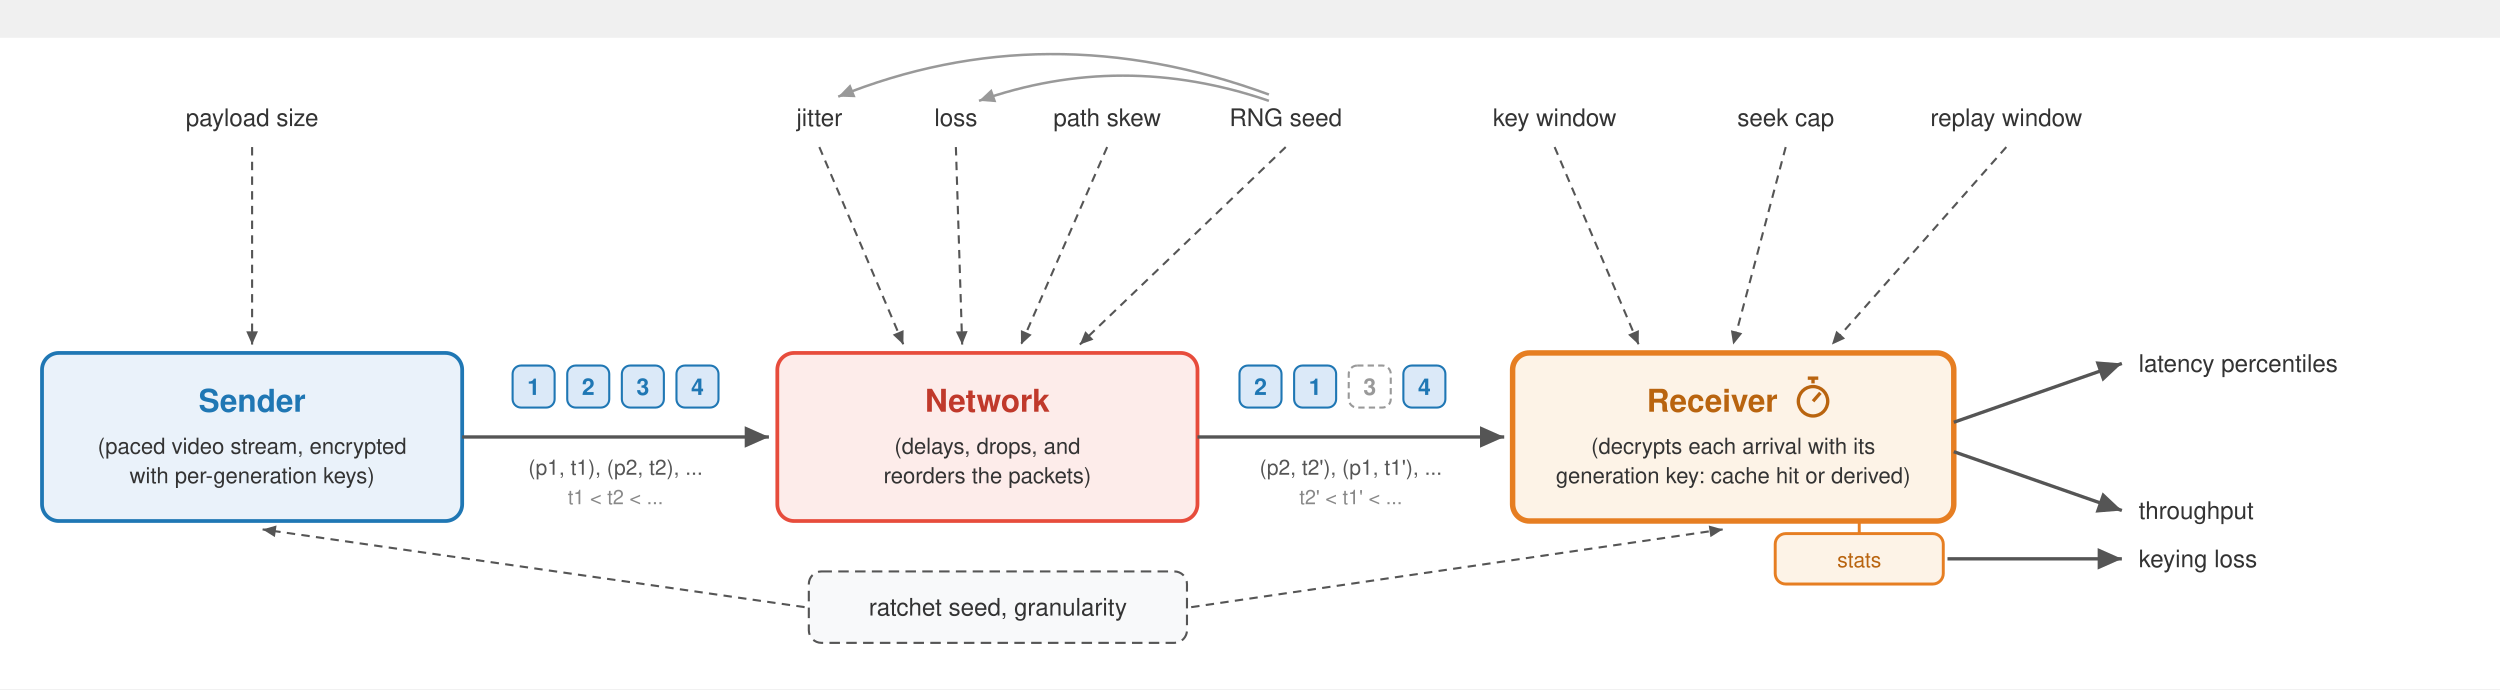
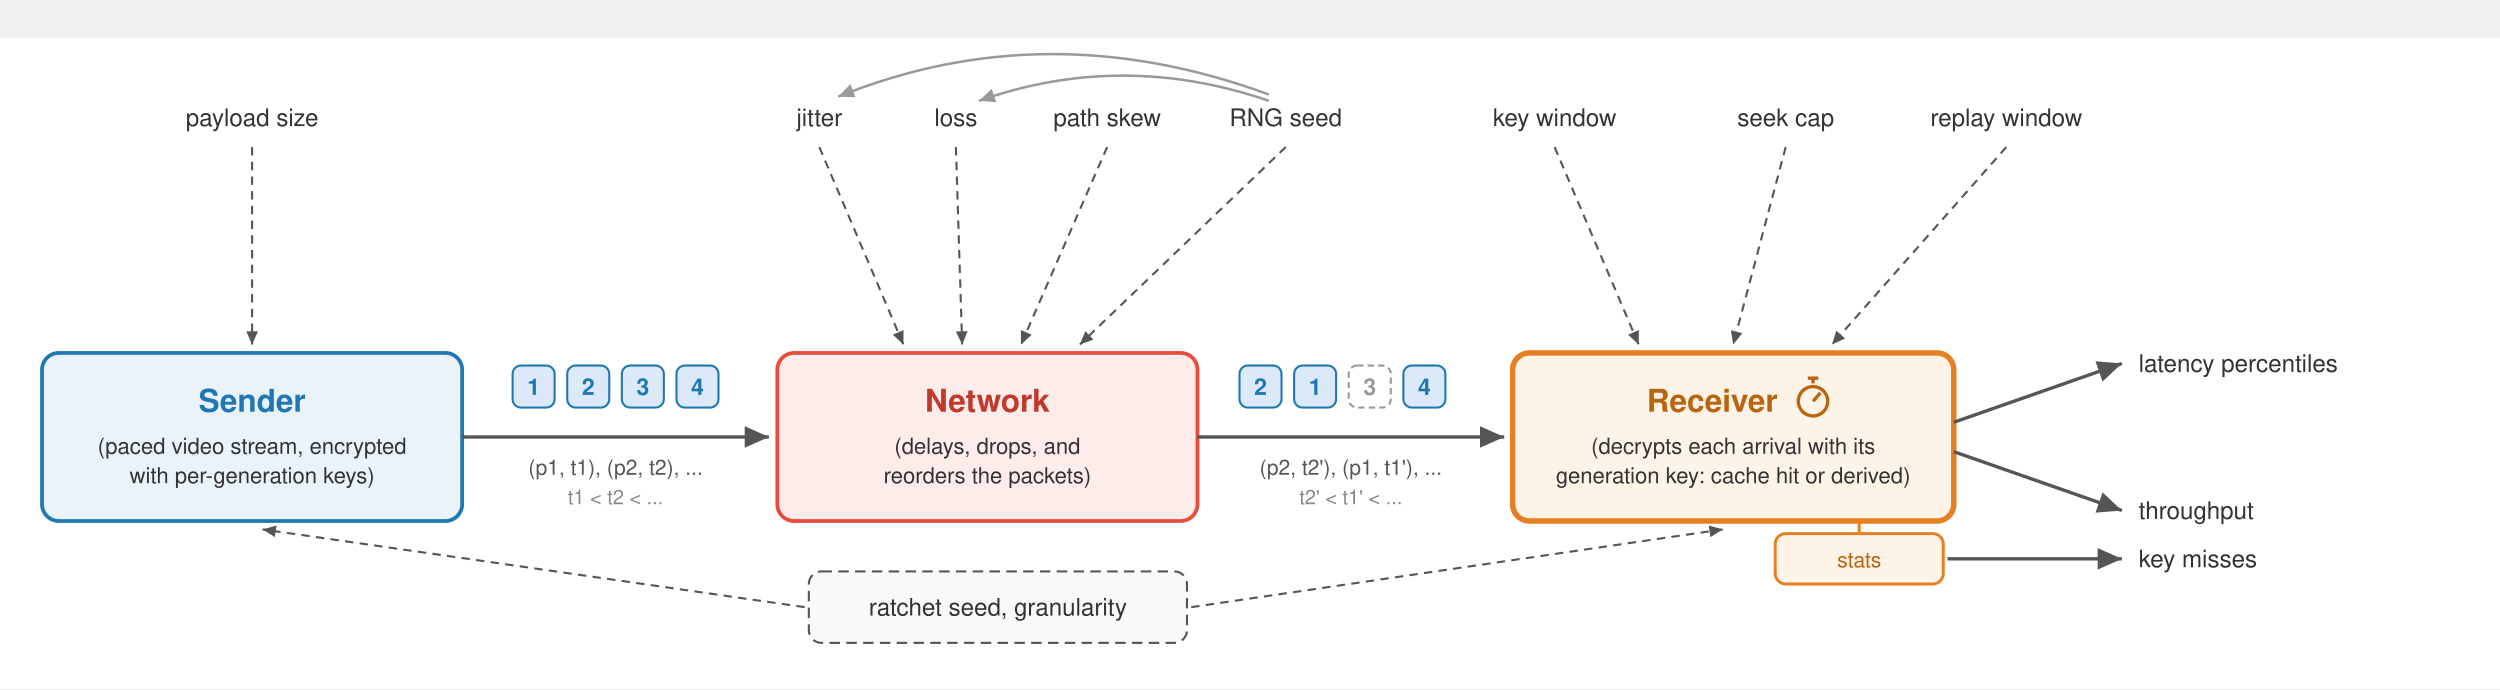
<svg xmlns="http://www.w3.org/2000/svg" viewBox="0 -18 1190 328" font-family="Helvetica, Arial, sans-serif">
  <rect x="0" y="0" width="1190" height="310" fill="#ffffff" />
  <defs>
    <marker id="arrow" viewBox="0 0 10 10" refX="9" refY="5" markerWidth="8" markerHeight="8" orient="auto-start-reverse">
      <path d="M 0 1 L 9 5 L 0 9 z" fill="#555" />
    </marker>
    <marker id="arrowgray" viewBox="0 0 10 10" refX="9" refY="5" markerWidth="7" markerHeight="7" orient="auto-start-reverse">
      <path d="M 0 1 L 9 5 L 0 9 z" fill="#555" />
    </marker>
    <marker id="arrowlight" viewBox="0 0 10 10" refX="9" refY="5" markerWidth="7" markerHeight="7" orient="auto-start-reverse">
      <path d="M 0 1 L 9 5 L 0 9 z" fill="#999" />
    </marker>
  </defs>
  <g font-size="11.5" fill="#333">
    <text x="120" y="42" text-anchor="middle">payload size</text>
    <text x="390" y="42" text-anchor="middle">jitter</text>
    <text x="455" y="42" text-anchor="middle">loss</text>
    <text x="527" y="42" text-anchor="middle">path skew</text>
    <text x="612" y="42" text-anchor="middle">RNG seed</text>
    <text x="740" y="42" text-anchor="middle">key window</text>
    <text x="850" y="42" text-anchor="middle">seek cap</text>
    <text x="955" y="42" text-anchor="middle">replay window</text>
  </g>
  <g stroke="#555" stroke-dasharray="4 3">
    <line x1="120" y1="52" x2="120" y2="146" marker-end="url(#arrowgray)" />
    <line x1="390" y1="52" x2="430" y2="146" marker-end="url(#arrowgray)" />
    <line x1="455" y1="52" x2="458" y2="146" marker-end="url(#arrowgray)" />
    <line x1="527" y1="52" x2="486" y2="146" marker-end="url(#arrowgray)" />
    <line x1="612" y1="52" x2="514" y2="146" marker-end="url(#arrowgray)" />
    <line x1="740" y1="52" x2="780" y2="146" marker-end="url(#arrowgray)" />
    <line x1="850" y1="52" x2="825" y2="146" marker-end="url(#arrowgray)" />
    <line x1="955" y1="52" x2="872" y2="146" marker-end="url(#arrowgray)" />
  </g>
  <g stroke="#999" stroke-width="1.2" fill="none">
    <path d="M 604 30 Q 534 6 466 30" marker-end="url(#arrowlight)" />
    <path d="M 604 27 Q 498 -12 399 28" marker-end="url(#arrowlight)" />
  </g>
  <rect x="20" y="150" width="200" height="80" rx="8" fill="#eaf2fa" stroke="#1f77b4" stroke-width="1.8" />
  <text x="120" y="178" text-anchor="middle" font-size="15" font-weight="bold" fill="#1f77b4">Sender</text>
  <text x="120" y="198" text-anchor="middle" font-size="10.5" fill="#333">(paced video stream, encrypted</text>
  <text x="120" y="212" text-anchor="middle" font-size="10.5" fill="#333">with per-generation keys)</text>
  <line x1="220" y1="190" x2="366" y2="190" stroke="#555" stroke-width="1.6" marker-end="url(#arrow)" />
  <text x="293" y="208" text-anchor="middle" font-size="10" fill="#555">(p1, t1), (p2, t2), ...</text>
  <text x="293" y="222" text-anchor="middle" font-size="9.5" fill="#888">t1 &lt; t2 &lt; ...</text>
  <g>
    <rect x="244" y="156" width="20" height="20" rx="4" fill="#dbe9f8" stroke="#1f77b4" />
    <rect x="270" y="156" width="20" height="20" rx="4" fill="#dbe9f8" stroke="#1f77b4" />
    <rect x="296" y="156" width="20" height="20" rx="4" fill="#dbe9f8" stroke="#1f77b4" />
    <rect x="322" y="156" width="20" height="20" rx="4" fill="#dbe9f8" stroke="#1f77b4" />
    <g font-size="11" font-weight="bold" fill="#1f77b4" text-anchor="middle">
      <text x="254" y="170">1</text>
      <text x="280" y="170">2</text>
      <text x="306" y="170">3</text>
      <text x="332" y="170">4</text>
    </g>
  </g>
  <rect x="370" y="150" width="200" height="80" rx="8" fill="#fdecea" stroke="#e74c3c" stroke-width="1.8" />
  <text x="470" y="178" text-anchor="middle" font-size="15" font-weight="bold" fill="#c0392b">Network</text>
  <text x="470" y="198" text-anchor="middle" font-size="10.5" fill="#333">(delays, drops, and</text>
  <text x="470" y="212" text-anchor="middle" font-size="10.5" fill="#333">reorders the packets)</text>
  <line x1="570" y1="190" x2="716" y2="190" stroke="#555" stroke-width="1.6" marker-end="url(#arrow)" />
  <text x="643" y="208" text-anchor="middle" font-size="10" fill="#555">(p2, t2'), (p1, t1'), ...</text>
  <text x="643" y="222" text-anchor="middle" font-size="9.5" fill="#888">t2' &lt; t1' &lt; ...</text>
  <g>
    <rect x="590" y="156" width="20" height="20" rx="4" fill="#dbe9f8" stroke="#1f77b4" />
    <rect x="616" y="156" width="20" height="20" rx="4" fill="#dbe9f8" stroke="#1f77b4" />
    <rect x="642" y="156" width="20" height="20" rx="4" fill="none" stroke="#999" stroke-dasharray="3 2" />
    <rect x="668" y="156" width="20" height="20" rx="4" fill="#dbe9f8" stroke="#1f77b4" />
    <g font-size="11" font-weight="bold" text-anchor="middle">
      <text x="600" y="170" fill="#1f77b4">2</text>
      <text x="626" y="170" fill="#1f77b4">1</text>
      <text x="652" y="170" fill="#999">3</text>
      <text x="678" y="170" fill="#1f77b4">4</text>
    </g>
  </g>
  <rect x="720" y="150" width="210" height="80" rx="8" fill="#fdf3e7" stroke="#e67e22" stroke-width="2.6" />
  <text x="815" y="178" text-anchor="middle" font-size="15" font-weight="bold" fill="#b9640f">Receiver</text>
  <g stroke="#b9640f" fill="none" stroke-width="1.6">
    <circle cx="863" cy="173" r="7" />
    <line x1="863" y1="164.5" x2="863" y2="162" />
    <line x1="860.5" y1="162" x2="865.5" y2="162" />
    <line x1="863" y1="173" x2="866.5" y2="169" />
  </g>
  <text x="825" y="198" text-anchor="middle" font-size="10.5" fill="#333">(decrypts each arrival with its</text>
  <text x="825" y="212" text-anchor="middle" font-size="10.5" fill="#333">generation key: cache hit or derived)</text>
  <g stroke="#555" stroke-width="1.6">
    <line x1="930" y1="183" x2="1010" y2="155" marker-end="url(#arrow)" />
    <line x1="930" y1="197" x2="1010" y2="225" marker-end="url(#arrow)" />
    <line x1="927" y1="248" x2="1010" y2="248" marker-end="url(#arrow)" />
  </g>
  <g font-size="11.5" fill="#333">
    <text x="1018" y="159">latency percentiles</text>
    <text x="1018" y="229">throughput</text>
-     <text x="1018" y="252">keying loss</text>
+     <text x="1018" y="252">key misses</text>
  </g>
  <line x1="885" y1="230" x2="885" y2="236" stroke="#e67e22" stroke-width="1.4" />
  <rect x="845" y="236" width="80" height="24" rx="5" fill="#fdf3e7" stroke="#e67e22" stroke-width="1.4" />
  <text x="885" y="252" text-anchor="middle" font-size="10" fill="#b9640f">stats</text>
  <rect x="385" y="254" width="180" height="34" rx="6" fill="#f8f9fa" stroke="#555" stroke-dasharray="5 3" />
  <text x="475" y="275" text-anchor="middle" font-size="11.5" fill="#333">ratchet seed, granularity</text>
  <line x1="383" y1="271" x2="125" y2="234" stroke="#555" stroke-dasharray="4 3" marker-end="url(#arrowgray)" />
  <line x1="567" y1="271" x2="820" y2="234" stroke="#555" stroke-dasharray="4 3" marker-end="url(#arrowgray)" />
</svg>
